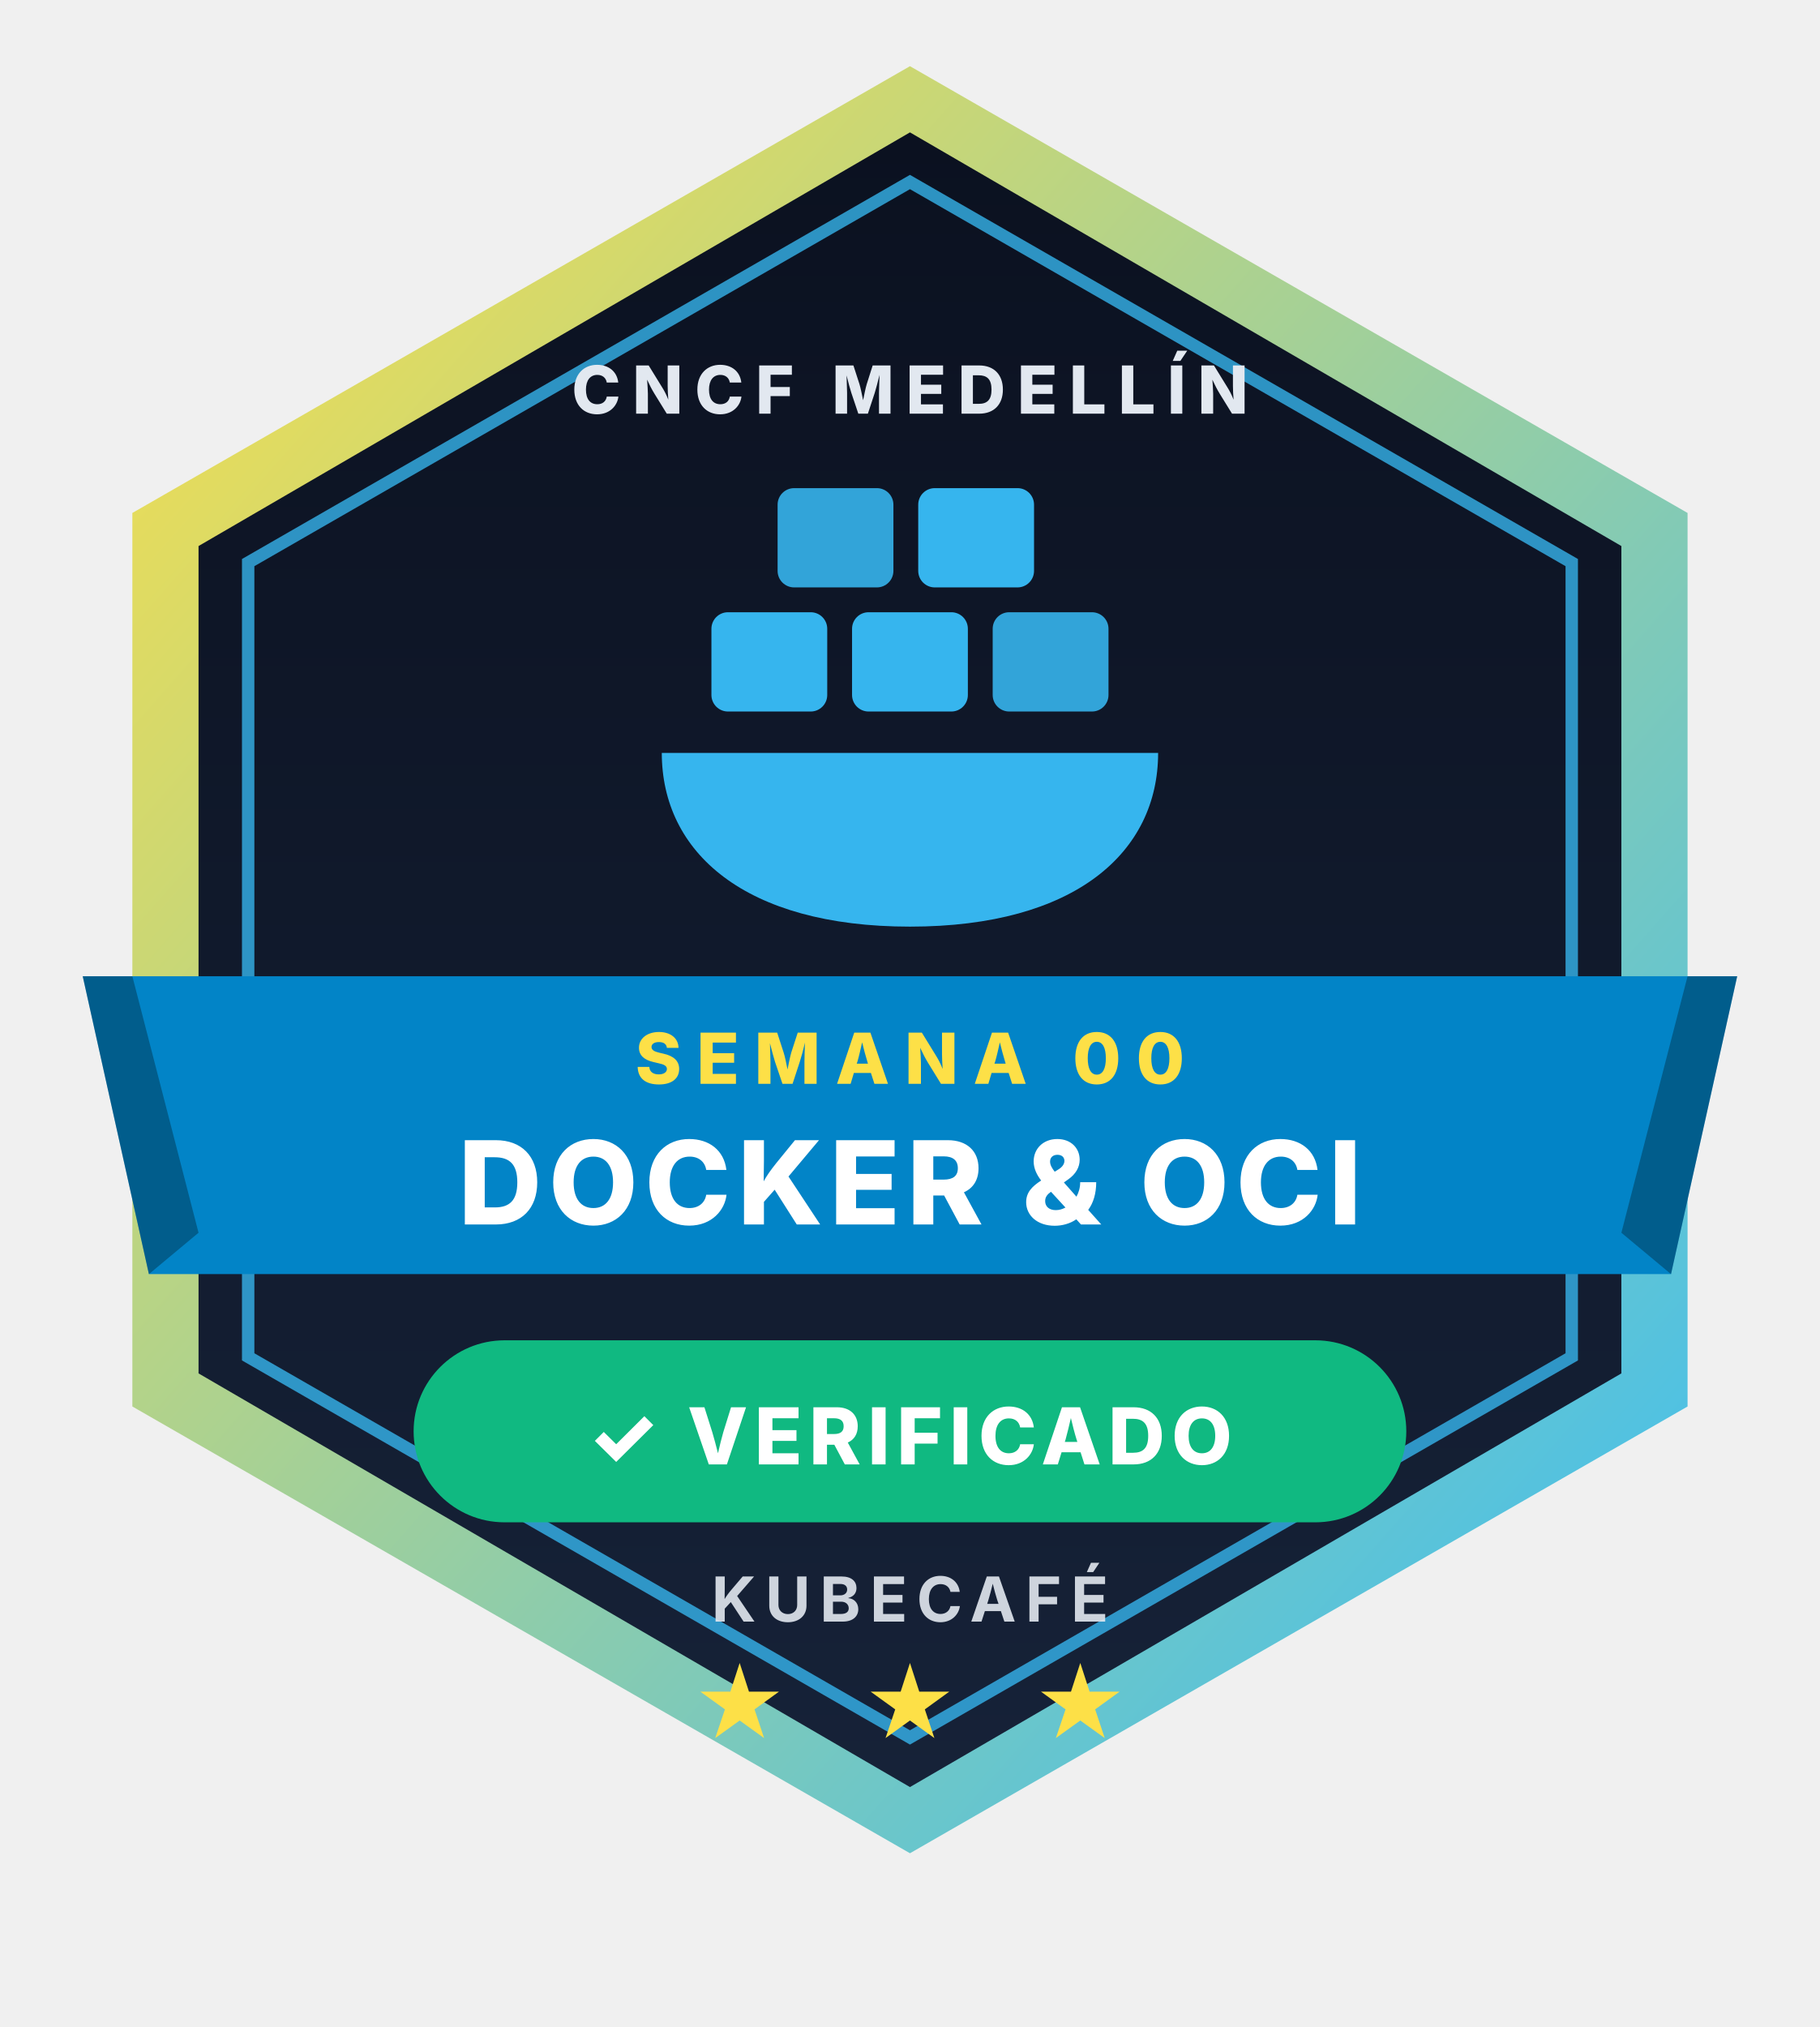
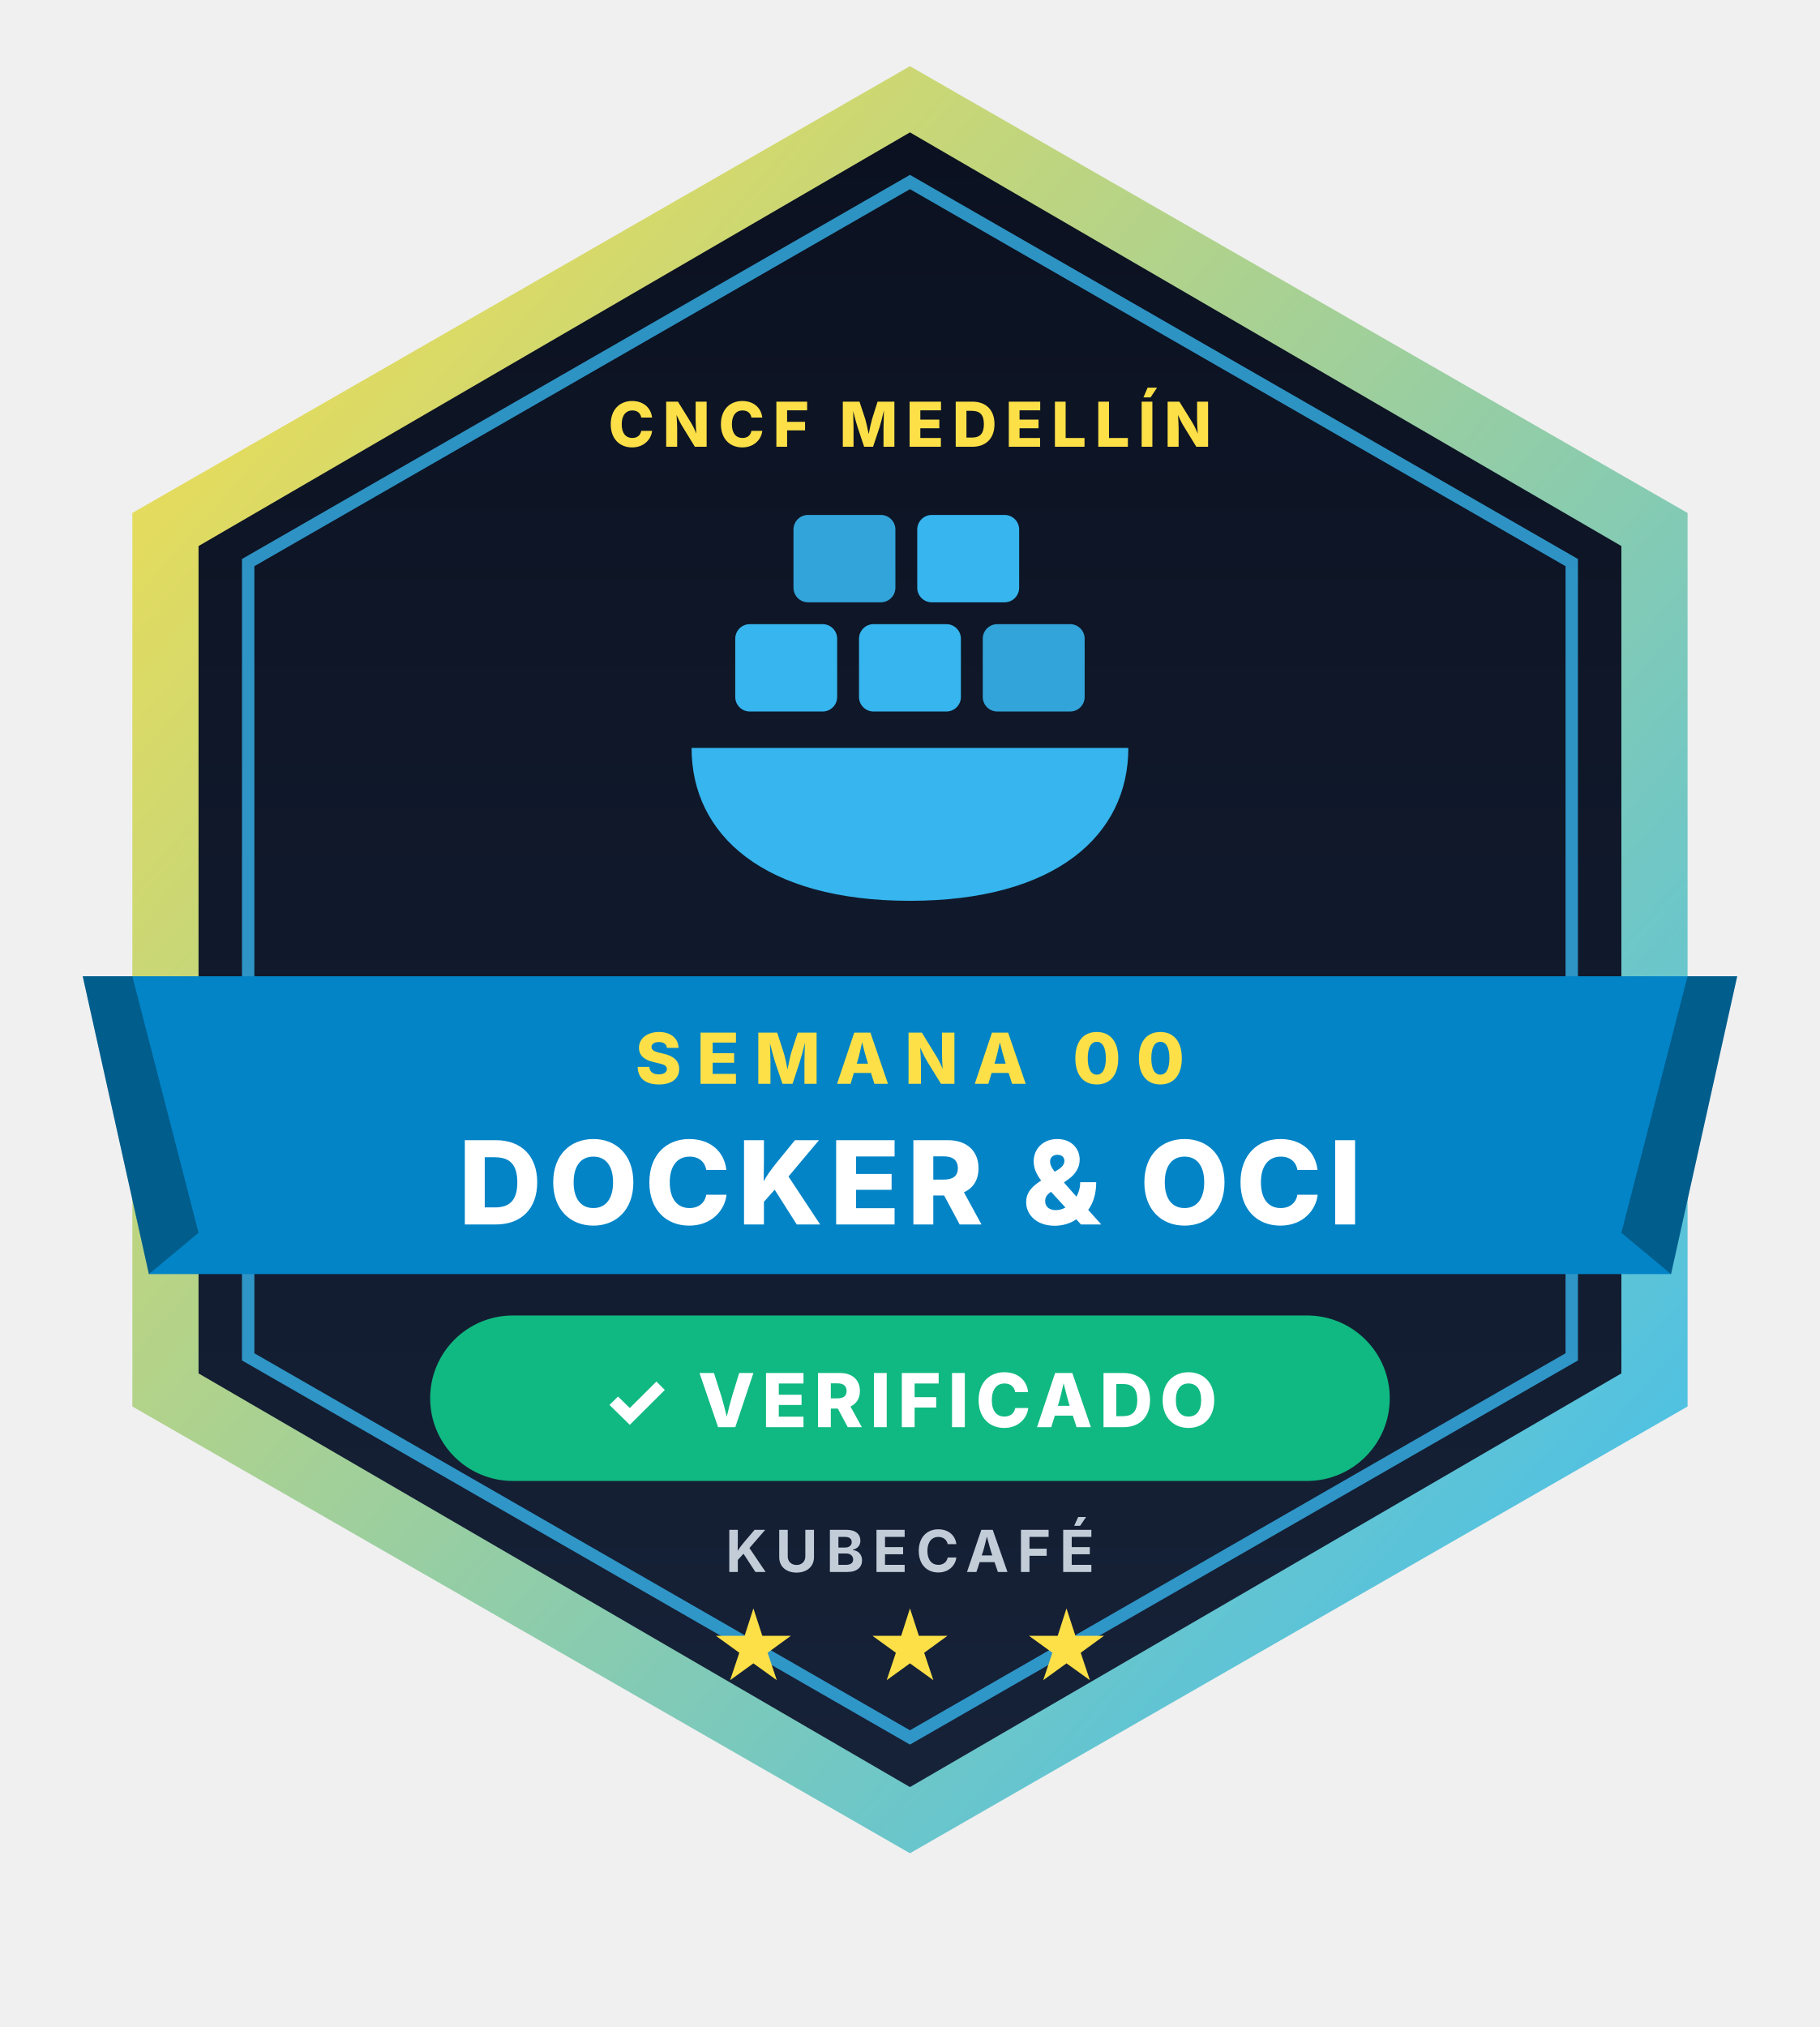
<svg xmlns="http://www.w3.org/2000/svg" viewBox="0 0 220 245" width="220" height="245">
  <defs>
    <linearGradient id="b_semana-00_completado" x1="0%" y1="0%" x2="100%" y2="100%">
      <stop offset="0%" stop-color="#FDE047" />
      <stop offset="100%" stop-color="#38BDF8" />
    </linearGradient>
    <linearGradient id="bg_semana-00_completado" x1="0%" y1="0%" x2="0%" y2="100%">
      <stop offset="0%" stop-color="#0B1120" />
      <stop offset="100%" stop-color="#162238" />
    </linearGradient>
  </defs>
  <g opacity="1">
    <polygon points="110,8 204,62 204,170 110,224 16,170 16,62" fill="url(#b_semana-00_completado)" />
    <polygon points="110,16 196,66 196,166 110,216 24,166 24,66" fill="url(#bg_semana-00_completado)" />
    <polygon points="110,22 190,68 190,164 110,210 30,164 30,68" fill="none" stroke="#38BDF8" stroke-width="1.5" stroke-opacity="0.75" />
-     <text x="110" y="50" text-anchor="middle" font-family="system-ui,-apple-system,sans-serif" font-size="8" font-weight="800" fill="#E2E8F0" letter-spacing="1.4">CNCF MEDELLÍN</text>
-     <g color="#38BDF8" transform="translate(0, 4)">
+     <text x="110" y="54" text-anchor="middle" font-family="system-ui,-apple-system,sans-serif" font-size="7.5" font-weight="800" fill="#FDE047" letter-spacing="1.0">CNCF MEDELLÍN</text>
+     <g color="#38BDF8" transform="translate(110, 86) scale(0.88) translate(-110, -82)">
      <rect x="86" y="70" width="14" height="12" rx="2" fill="currentColor" opacity="0.95" />
      <rect x="103" y="70" width="14" height="12" rx="2" fill="currentColor" opacity="0.95" />
      <rect x="120" y="70" width="14" height="12" rx="2" fill="currentColor" opacity="0.85" />
      <rect x="94" y="55" width="14" height="12" rx="2" fill="currentColor" opacity="0.85" />
      <rect x="111" y="55" width="14" height="12" rx="2" fill="currentColor" opacity="0.95" />
      <path d="M80 87 h60 c0 12 -10 21 -30 21 c-20 0 -30 -9 -30 -21 z" fill="currentColor" opacity="0.95" />
    </g>
    <polygon points="10,118 210,118 202,154 18,154" fill="#0284C7" />
    <polygon points="10,118 18,154 24,149 16,118" fill="#000000" opacity="0.3" />
    <polygon points="210,118 202,154 196,149 204,118" fill="#000000" opacity="0.3" />
    <text x="110" y="131" text-anchor="middle" font-family="system-ui,-apple-system,sans-serif" font-size="8.5" font-weight="800" fill="#FDE047" letter-spacing="1.8">SEMANA 00</text>
    <text x="110" y="148" text-anchor="middle" font-family="system-ui,-apple-system,sans-serif" font-size="14" font-weight="800" fill="#FFFFFF" letter-spacing="0.8">DOCKER &amp; OCI</text>
-     <rect x="50" y="162" width="120" height="22" rx="11" fill="#10B981" />
-     <text x="110" y="177" text-anchor="middle" font-family="system-ui,-apple-system,sans-serif" font-size="9.5" font-weight="800" fill="#FFFFFF" letter-spacing="0.8">✓ VERIFICADO</text>
-     <text x="110" y="196" text-anchor="middle" font-family="system-ui,-apple-system,sans-serif" font-size="7.5" font-weight="700" fill="#E2E8F0" opacity="0.9" letter-spacing="1.1">KUBECAFÉ</text>
-     <text x="110" y="210" text-anchor="middle" font-family="system-ui,-apple-system,sans-serif" font-size="11" fill="#FDE047" letter-spacing="3">★ ★ ★</text>
+     <rect x="52" y="159" width="116" height="20" rx="10" fill="#10B981" />
+     <text x="110" y="172.5" text-anchor="middle" font-family="system-ui,-apple-system,sans-serif" font-size="9" font-weight="800" fill="#FFFFFF" letter-spacing="0.8">✓ VERIFICADO</text>
+     <text x="110" y="190" text-anchor="middle" font-family="system-ui,-apple-system,sans-serif" font-size="7" font-weight="700" fill="#CBD5E1" opacity="0.95" letter-spacing="1.0">KUBECAFÉ</text>
+     <text x="110" y="203" text-anchor="middle" font-family="system-ui,-apple-system,sans-serif" font-size="10.5" fill="#FDE047" letter-spacing="2.5">★ ★ ★</text>
  </g>
</svg>
